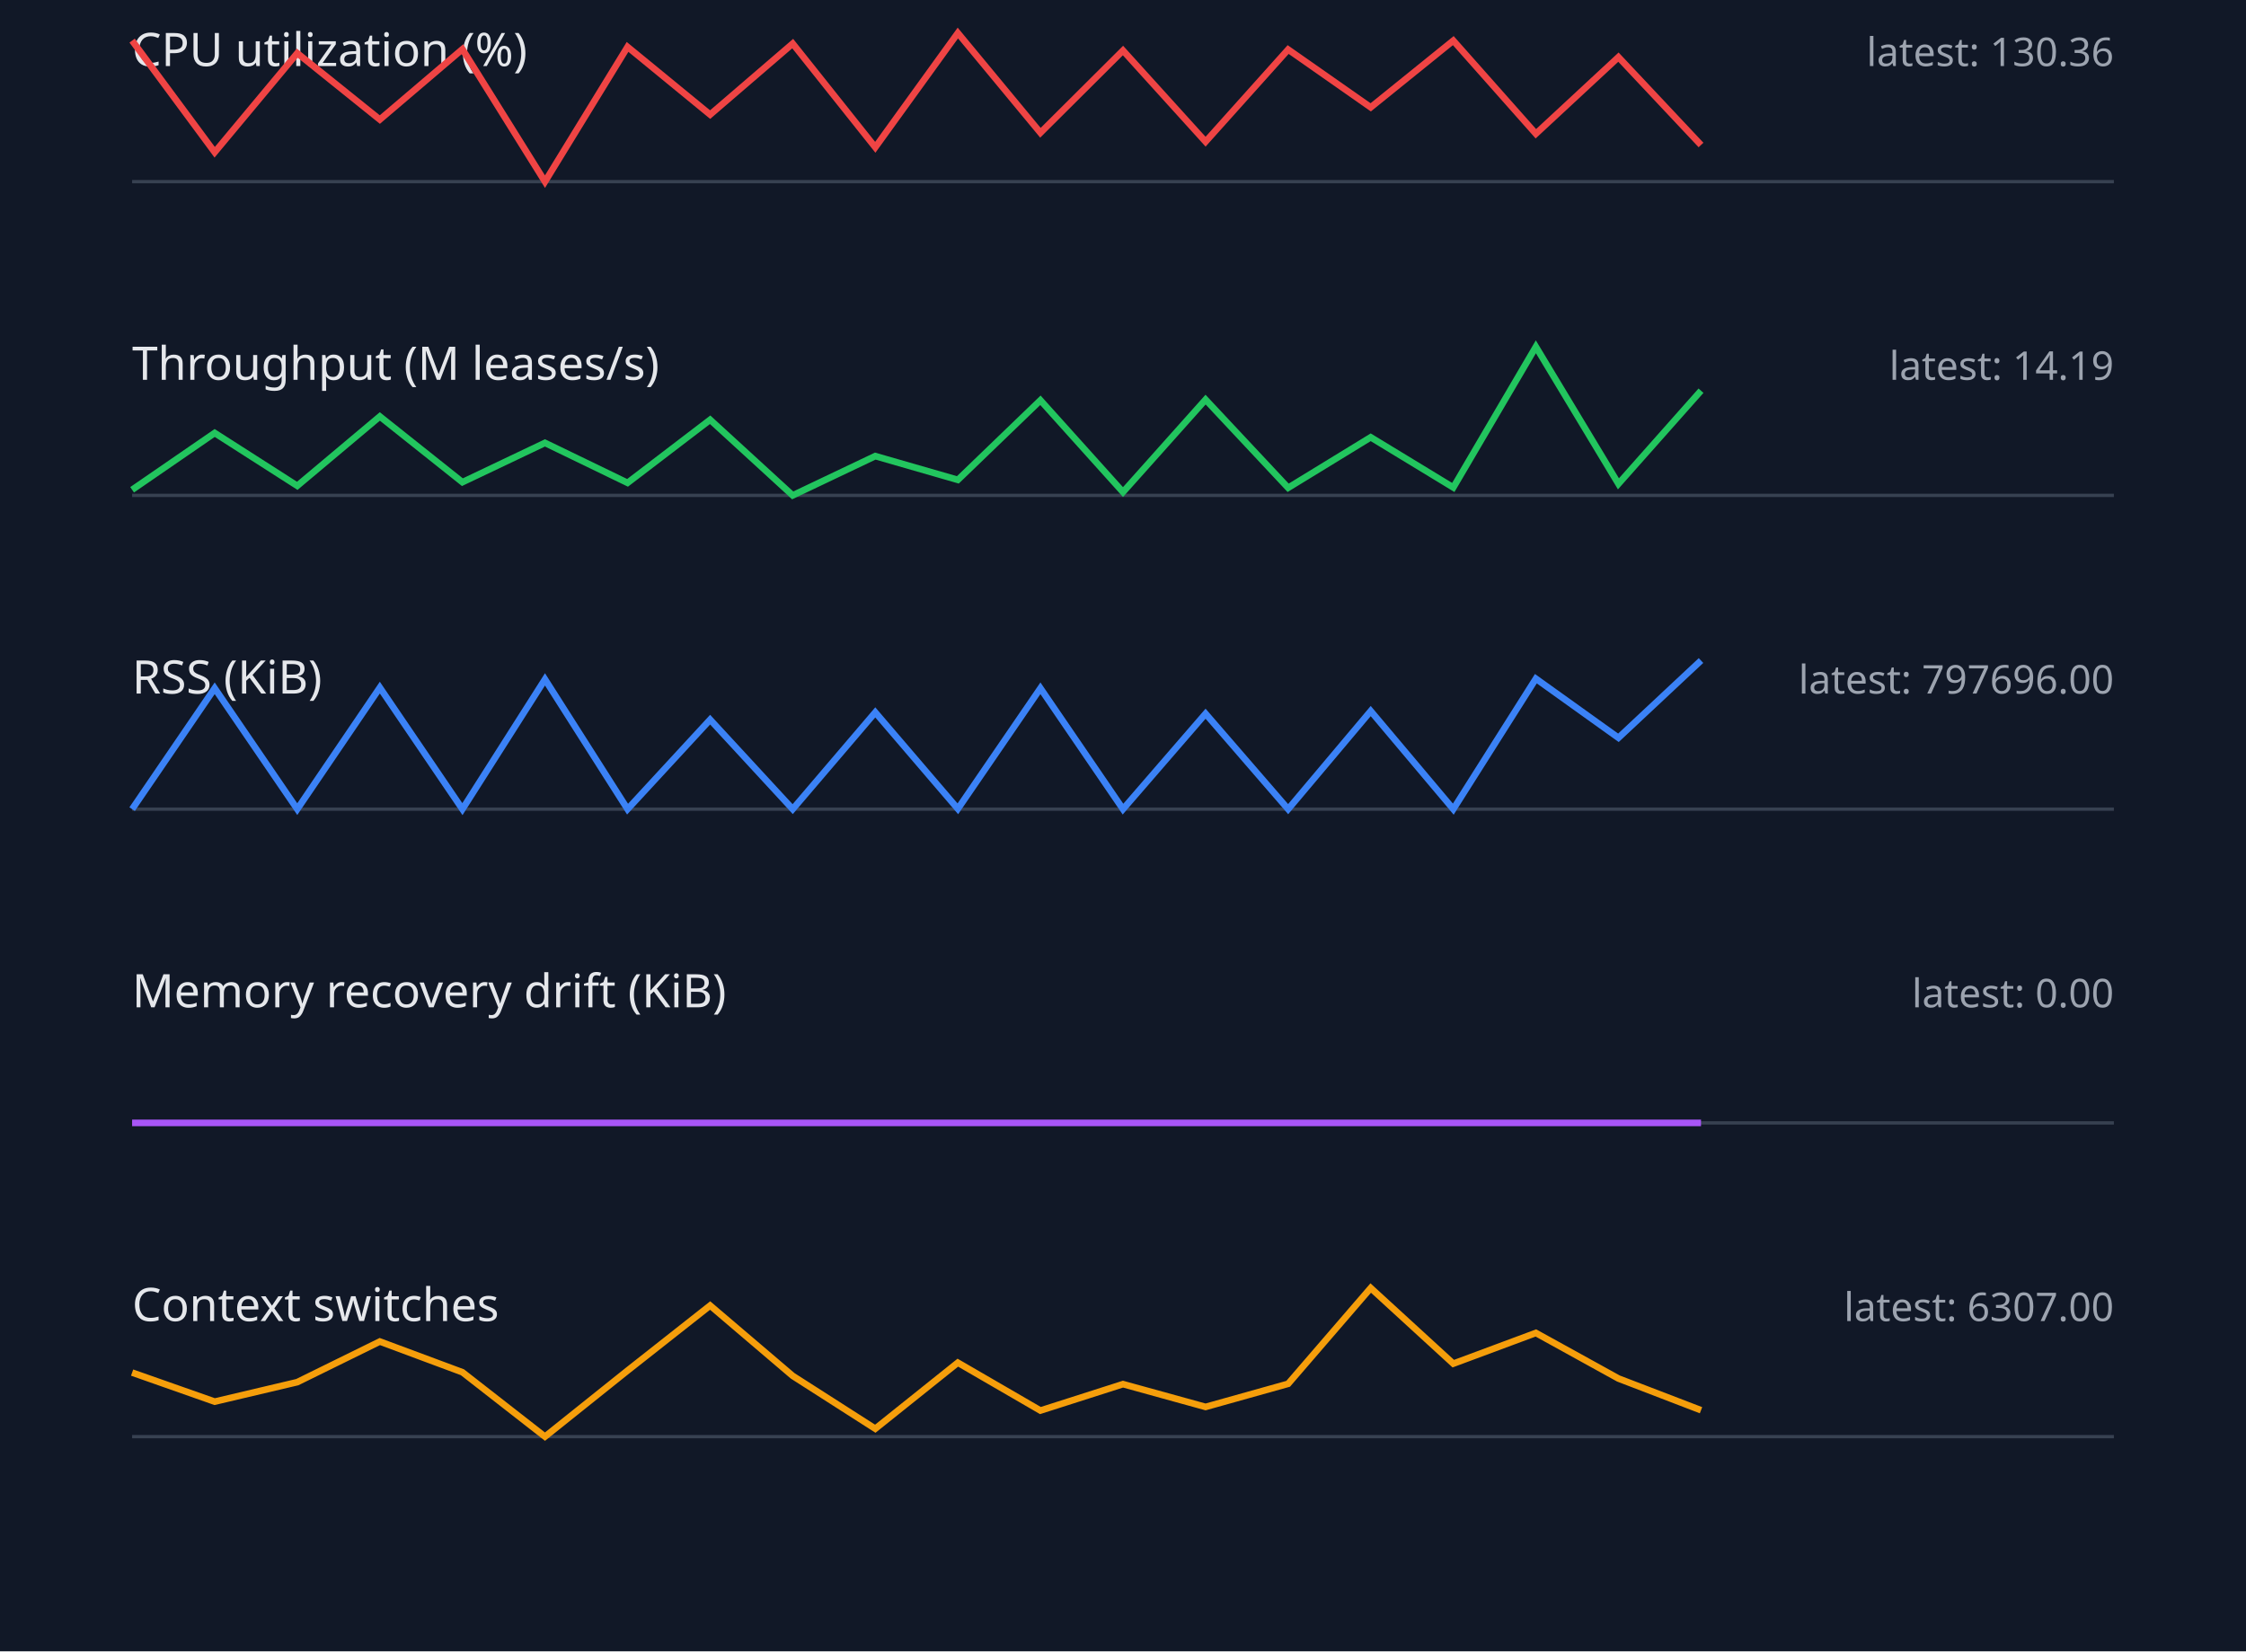
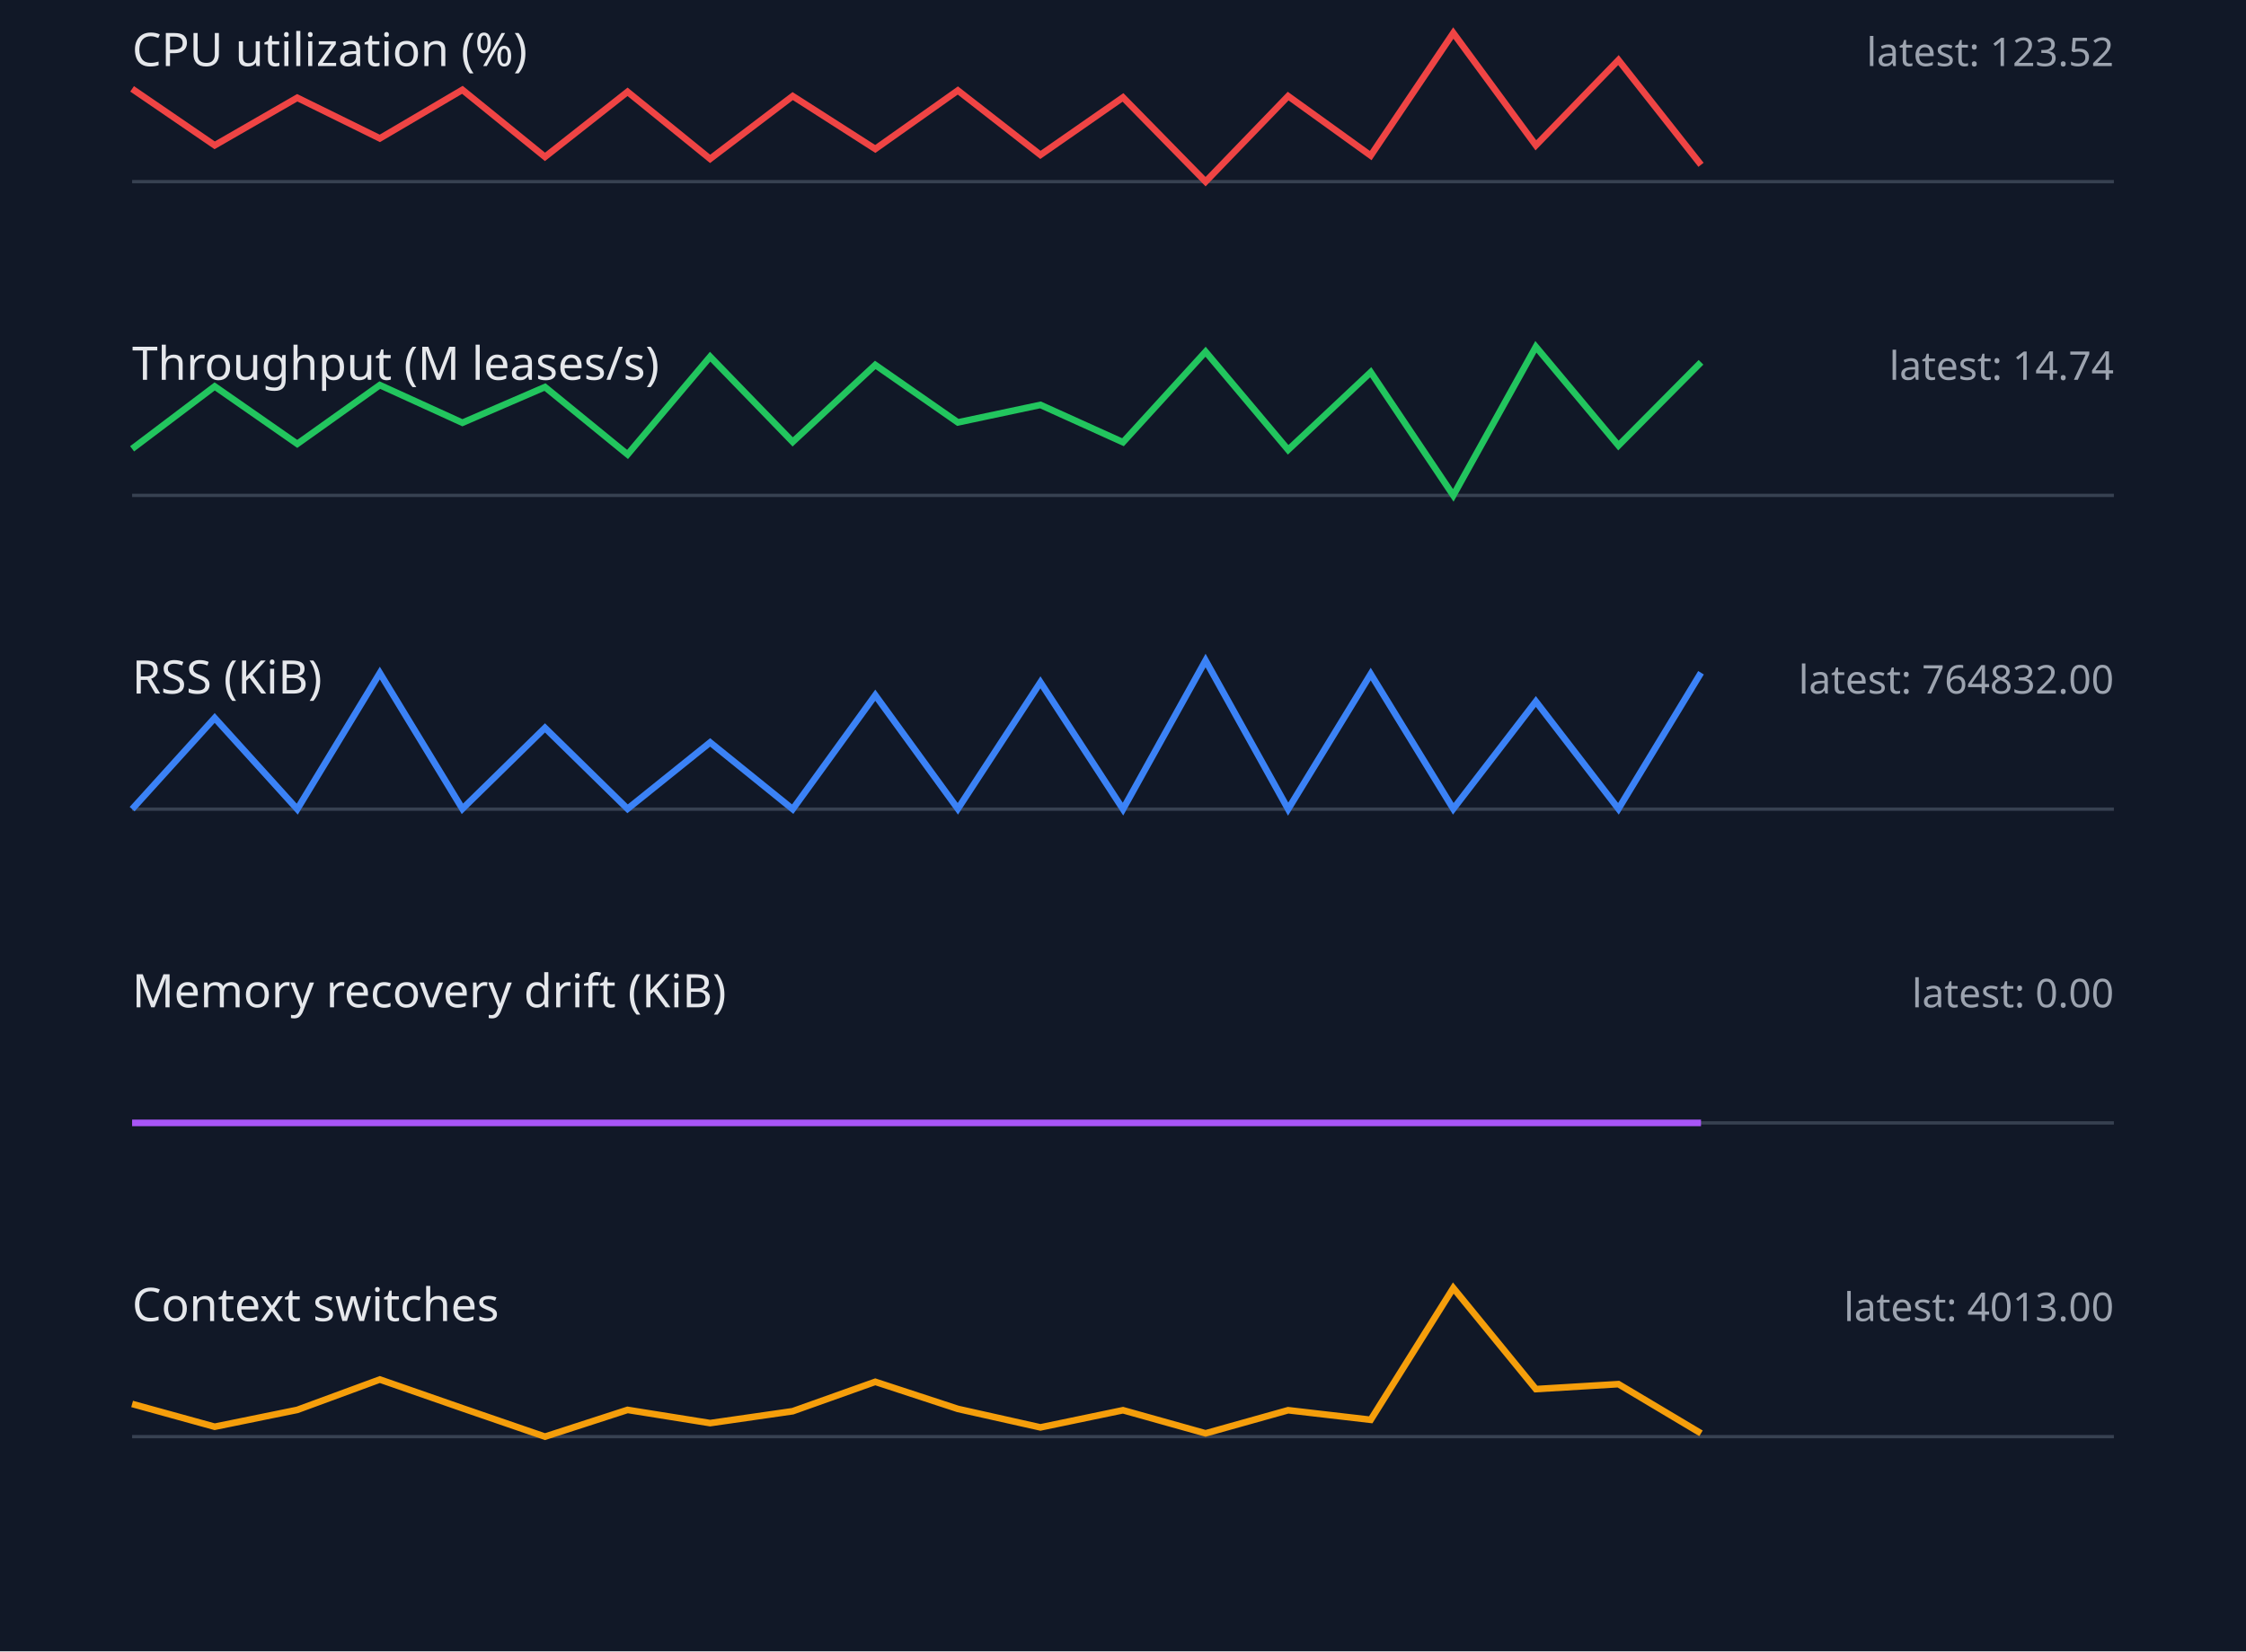
<svg xmlns="http://www.w3.org/2000/svg" width="680" height="500" viewBox="0 0 680 500">
  <style>.label{font:14px sans-serif;fill:#e5e7eb}.value{font:12px sans-serif;fill:#9ca3af}.axis{stroke:#374151}.series{fill:none;stroke-width:2}</style>
  <rect width="100%" height="100%" fill="#111827" />
  <text x="40" y="20" class="label">CPU utilization (%)</text>
-   <text x="640" y="20" text-anchor="end" class="value">latest: 130.36</text>
+   <text x="640" y="20" text-anchor="end" class="value">latest: 123.52</text>
  <line x1="40" y1="55" x2="640" y2="55" class="axis" />
-   <polyline points="40,12.3 65,46.1 90,16.1 115,36.2 140,14.9 165,55.0 190,14.2 215,34.7 240,13.2 265,44.6 290,10.0 315,40.2 340,15.3 365,42.9 390,15.0 415,32.5 440,12.3 465,40.5 490,17.3 515,43.9" stroke="#ef4444" class="series" />
+   <polyline points="40,26.9 65,44.0 90,29.6 115,41.9 140,27.2 165,47.5 190,27.8 215,48.1 240,29.1 265,45.1 290,27.4 315,46.9 340,29.5 365,55.0 390,29.1 415,47.1 440,10.0 465,44.0 490,18.2 515,49.9" stroke="#ef4444" class="series" />
  <text x="40" y="115" class="label">Throughput (M leases/s)</text>
-   <text x="640" y="115" text-anchor="end" class="value">latest: 14.19</text>
+   <text x="640" y="115" text-anchor="end" class="value">latest: 14.74</text>
  <line x1="40" y1="150" x2="640" y2="150" class="axis" />
-   <polyline points="40,148.3 65,131.1 90,147.1 115,126.1 140,146.0 165,134.1 190,146.2 215,127.1 240,150.0 265,138.1 290,145.3 315,121.2 340,149.0 365,121.0 390,147.7 415,132.4 440,147.6 465,105.0 490,146.5 515,118.3" stroke="#22c55e" class="series" />
+   <polyline points="40,135.9 65,117.0 90,134.4 115,116.6 140,128.0 165,117.2 190,137.6 215,108.0 240,133.8 265,110.5 290,127.9 315,122.6 340,133.9 365,106.5 390,136.2 415,112.7 440,150.0 465,105.0 490,134.9 515,109.7" stroke="#22c55e" class="series" />
  <text x="40" y="210" class="label">RSS (KiB)</text>
-   <text x="640" y="210" text-anchor="end" class="value">latest: 797696.00</text>
+   <text x="640" y="210" text-anchor="end" class="value">latest: 764832.00</text>
  <line x1="40" y1="245" x2="640" y2="245" class="axis" />
-   <polyline points="40,245.0 65,208.4 90,245.0 115,208.2 140,245.0 165,205.7 190,245.0 215,217.9 240,245.0 265,215.7 290,244.9 315,208.4 340,245.0 365,216.1 390,245.0 415,215.3 440,245.0 465,205.5 490,223.4 515,200.0" stroke="#3b82f6" class="series" />
+   <polyline points="40,245.0 65,217.4 90,245.0 115,203.8 140,244.9 165,220.4 190,244.9 215,224.8 240,245.0 265,210.5 290,244.9 315,206.6 340,245.0 365,200.0 390,245.0 415,204.1 440,244.9 465,212.4 490,244.9 515,203.7" stroke="#3b82f6" class="series" />
  <text x="40" y="305" class="label">Memory recovery drift (KiB)</text>
  <text x="640" y="305" text-anchor="end" class="value">latest: 0.00</text>
  <line x1="40" y1="340" x2="640" y2="340" class="axis" />
  <polyline points="40,340.0 65,340.0 90,340.0 115,340.0 140,340.0 165,340.0 190,340.0 215,340.0 240,340.0 265,340.0 290,340.0 315,340.0 340,340.0 365,340.0 390,340.0 415,340.0 440,340.0 465,340.0 490,340.0 515,340.0" stroke="#a855f7" class="series" />
  <text x="40" y="400" class="label">Context switches</text>
-   <text x="640" y="400" text-anchor="end" class="value">latest: 6307.00</text>
+   <text x="640" y="400" text-anchor="end" class="value">latest: 4013.00</text>
  <line x1="40" y1="435" x2="640" y2="435" class="axis" />
-   <polyline points="40,415.6 65,424.4 90,418.5 115,406.2 140,415.5 165,435.0 190,415.0 215,395.3 240,416.6 265,432.6 290,412.6 315,427.1 340,419.1 365,426.0 390,419.0 415,390.0 440,412.9 465,403.6 490,417.4 515,427.0" stroke="#f59e0b" class="series" />
+   <polyline points="40,425.1 65,432.0 90,426.9 115,417.7 140,426.4 165,435.0 190,426.9 215,430.9 240,427.3 265,418.4 290,426.6 315,432.2 340,427.0 365,434.0 390,427.0 415,429.9 440,390.0 465,420.6 490,419.1 515,434.0" stroke="#f59e0b" class="series" />
</svg>
